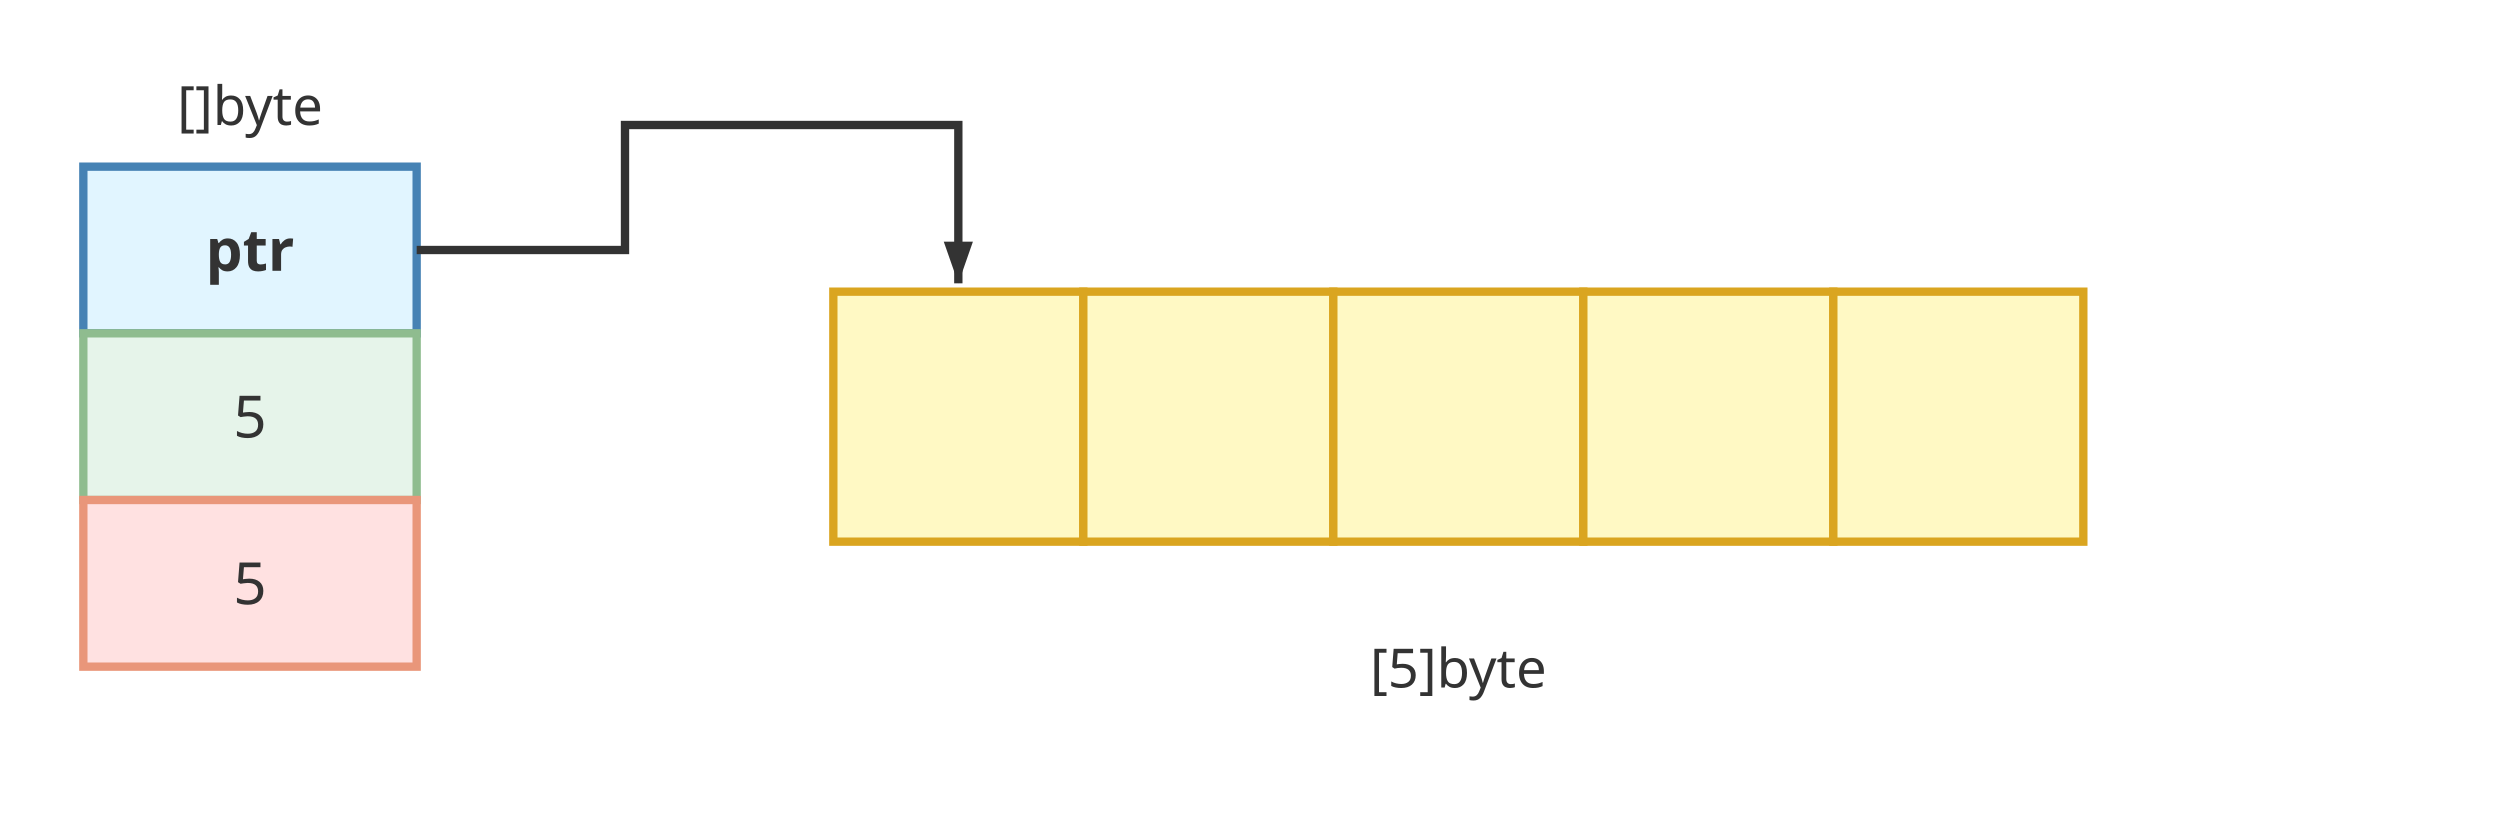
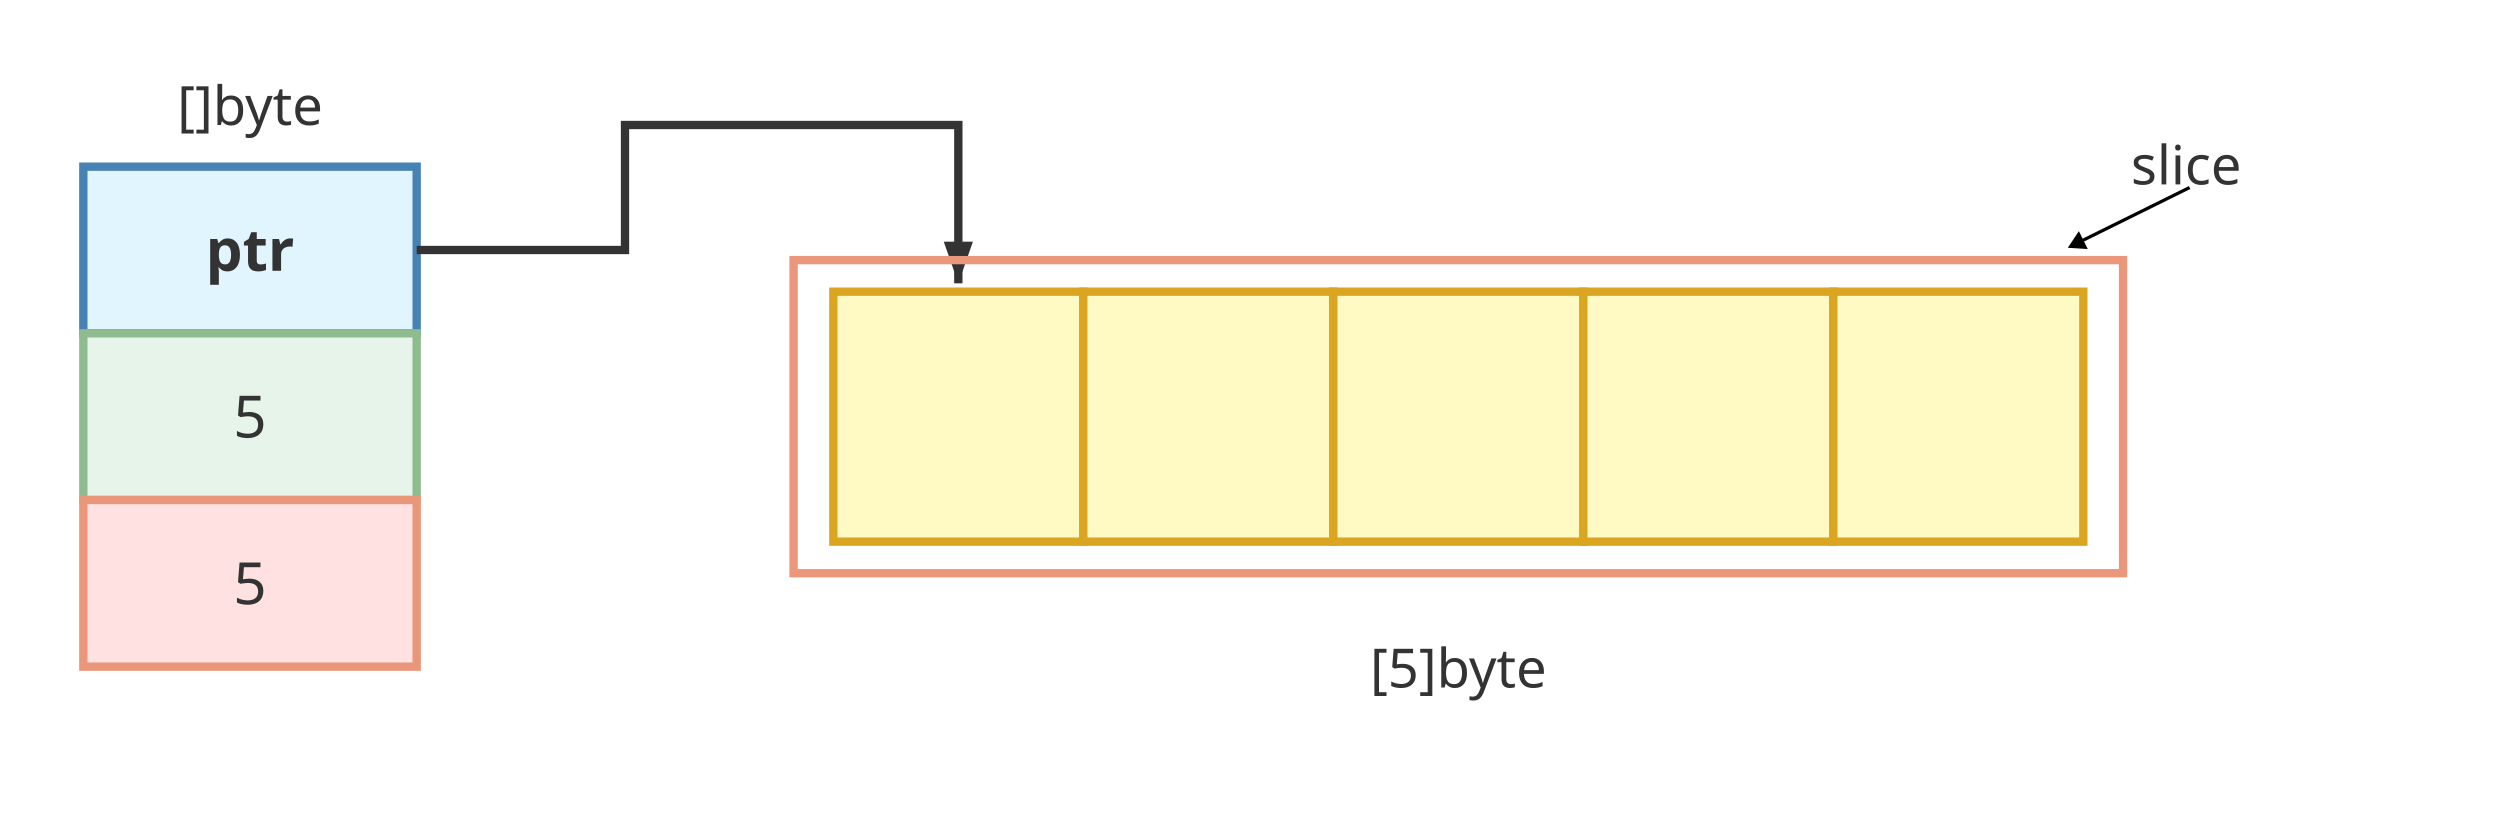
- <svg xmlns="http://www.w3.org/2000/svg" width="600" height="200" viewBox="0 0 600 200">
-   <defs>
+ <svg xmlns="http://www.w3.org/2000/svg" width="600" height="200" viewBox="0 0 600 200" version="1.1" id="svg9">
+   <defs id="defs1">
+     <marker style="overflow:visible" id="Triangle" refX="0" refY="0" orient="auto-start-reverse" markerWidth="1" markerHeight="1" viewBox="0 0 1 1" preserveAspectRatio="xMidYMid">
+       <path transform="scale(0.5)" style="fill:context-stroke;fill-rule:evenodd;stroke:context-stroke;stroke-width:1pt" d="M 5.77,0 -2.88,5 V -5 Z" id="path135" />
+     </marker>
    <marker id="arrowhead-1-light" markerWidth="5" markerHeight="3.5" refX="5" refY="1.75" orient="auto">
-       <polygon points="0 0, 5 1.75, 0 3.5" fill="#333333" />
+       <polygon points="0 0, 5 1.75, 0 3.5" fill="#333333" id="polygon1" />
    </marker>
  </defs>
-   <text x="60" y="30" font-family="ui-sans-serif, system-ui, sans-serif" font-size="13" fill="#333333" text-anchor="middle">[]byte</text>
-   <text x="350" y="165" font-family="ui-sans-serif, system-ui, sans-serif" font-size="13" fill="#333333" text-anchor="middle">[5]byte</text>
-   <rect x="20" y="40" width="80" height="40" fill="#e1f5ff" stroke="#4682b4" stroke-width="2" />
-   <text x="60" y="65" font-family="ui-sans-serif, system-ui, sans-serif" font-size="14" fill="#333333" text-anchor="middle" font-weight="bold">ptr</text>
-   <rect x="20" y="80" width="80" height="40" fill="#e6f4ea" stroke="#8fbc8f" stroke-width="2" />
-   <text x="60" y="105" font-family="ui-sans-serif, system-ui, sans-serif" font-size="14" fill="#333333" text-anchor="middle">5</text>
-   <rect x="20" y="120" width="80" height="40" fill="#ffe1e1" stroke="#e9967a" stroke-width="2" />
-   <text x="60" y="145" font-family="ui-sans-serif, system-ui, sans-serif" font-size="14" fill="#333333" text-anchor="middle">5</text>
-   <rect x="200" y="70" width="60" height="60" fill="#fff9c4" stroke="#daa520" stroke-width="2" />
-   <rect x="260" y="70" width="60" height="60" fill="#fff9c4" stroke="#daa520" stroke-width="2" />
-   <rect x="320" y="70" width="60" height="60" fill="#fff9c4" stroke="#daa520" stroke-width="2" />
-   <rect x="380" y="70" width="60" height="60" fill="#fff9c4" stroke="#daa520" stroke-width="2" />
-   <rect x="440" y="70" width="60" height="60" fill="#fff9c4" stroke="#daa520" stroke-width="2" />
-   <path d="M 100 60 L 150 60 L 150 30 L 230 30 L 230 68" fill="none" stroke="#333333" stroke-width="2" marker-end="url(#arrowhead-1-light)" />
+   <text x="60" y="30" font-family="ui-sans-serif, system-ui, sans-serif" font-size="13" fill="#333333" text-anchor="middle" id="text1">[]byte</text>
+   <text x="350" y="165" font-family="ui-sans-serif, system-ui, sans-serif" font-size="13" fill="#333333" text-anchor="middle" id="text2">[5]byte</text>
+   <rect x="20" y="40" width="80" height="40" fill="#e1f5ff" stroke="#4682b4" stroke-width="2" id="rect2" />
+   <text x="60" y="65" font-family="ui-sans-serif, system-ui, sans-serif" font-size="14" fill="#333333" text-anchor="middle" font-weight="bold" id="text3">ptr</text>
+   <rect x="20" y="80" width="80" height="40" fill="#e6f4ea" stroke="#8fbc8f" stroke-width="2" id="rect3" />
+   <text x="60" y="105" font-family="ui-sans-serif, system-ui, sans-serif" font-size="14" fill="#333333" text-anchor="middle" id="text4">5</text>
+   <rect x="20" y="120" width="80" height="40" fill="#ffe1e1" stroke="#e9967a" stroke-width="2" id="rect4" />
+   <text x="60" y="145" font-family="ui-sans-serif, system-ui, sans-serif" font-size="14" fill="#333333" text-anchor="middle" id="text5">5</text>
+   <rect x="200" y="70" width="60" height="60" fill="#fff9c4" stroke="#daa520" stroke-width="2" id="rect5" />
+   <rect x="260" y="70" width="60" height="60" fill="#fff9c4" stroke="#daa520" stroke-width="2" id="rect6" />
+   <rect x="320" y="70" width="60" height="60" fill="#fff9c4" stroke="#daa520" stroke-width="2" id="rect7" />
+   <rect x="380" y="70" width="60" height="60" fill="#fff9c4" stroke="#daa520" stroke-width="2" id="rect8" />
+   <rect x="440" y="70" width="60" height="60" fill="#fff9c4" stroke="#daa520" stroke-width="2" id="rect9" />
+   <path d="M 100 60 L 150 60 L 150 30 L 230 30 L 230 68" fill="none" stroke="#333333" stroke-width="2" marker-end="url(#arrowhead-1-light)" id="path9" />
+   <rect style="fill:#000000;fill-opacity:0;stroke:#ea977b;stroke-width:2;stroke-dasharray:none;stroke-opacity:1" id="rect10" width="319.075" height="75.145" x="190.462" y="62.428" />
+   <g id="g1">
+     <text x="524.687" y="44.262" font-family="ui-sans-serif, system-ui, sans-serif" font-size="13px" fill="#333333" text-anchor="middle" id="text2-7">slice</text>
+     <path style="fill:none;fill-rule:evenodd;stroke:#000000;stroke-width:0.78px;stroke-linecap:butt;stroke-linejoin:miter;stroke-opacity:1;marker-end:url(#Triangle)" d="M 525.505,45.006 498.759,58.234" id="path10" />
+   </g>
</svg>
